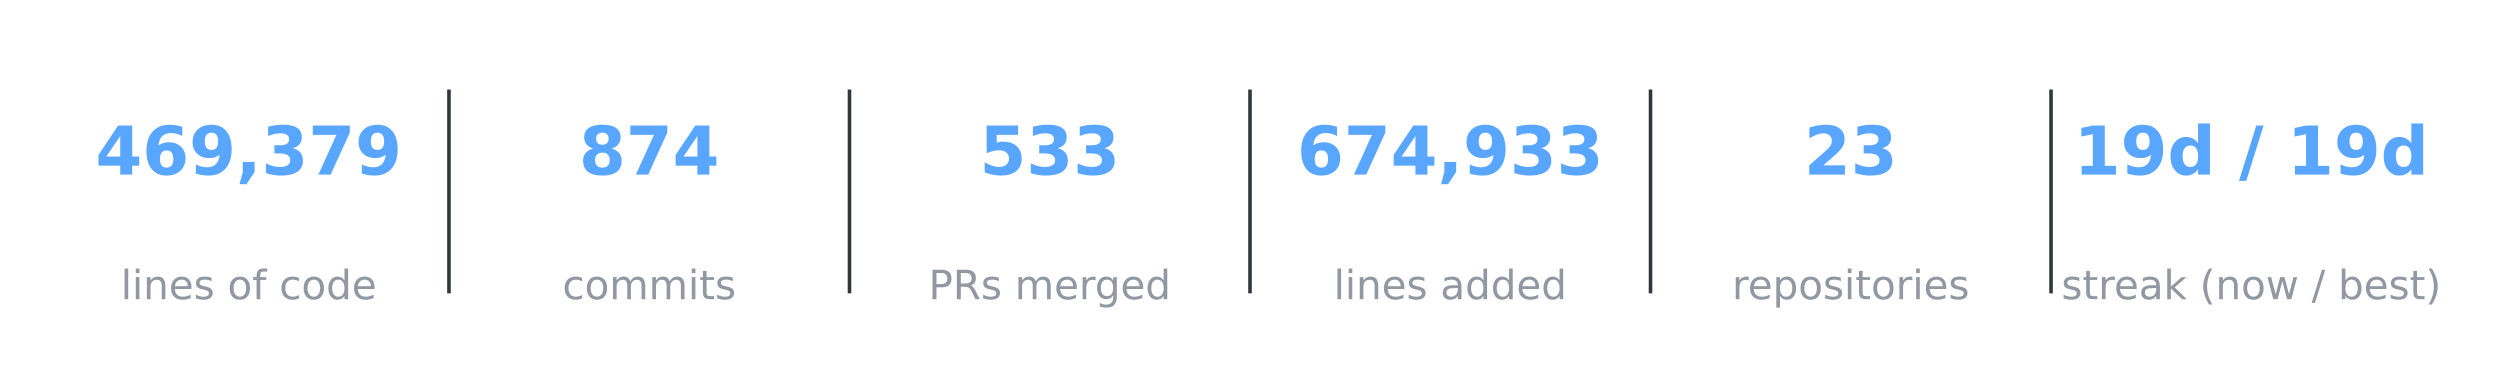
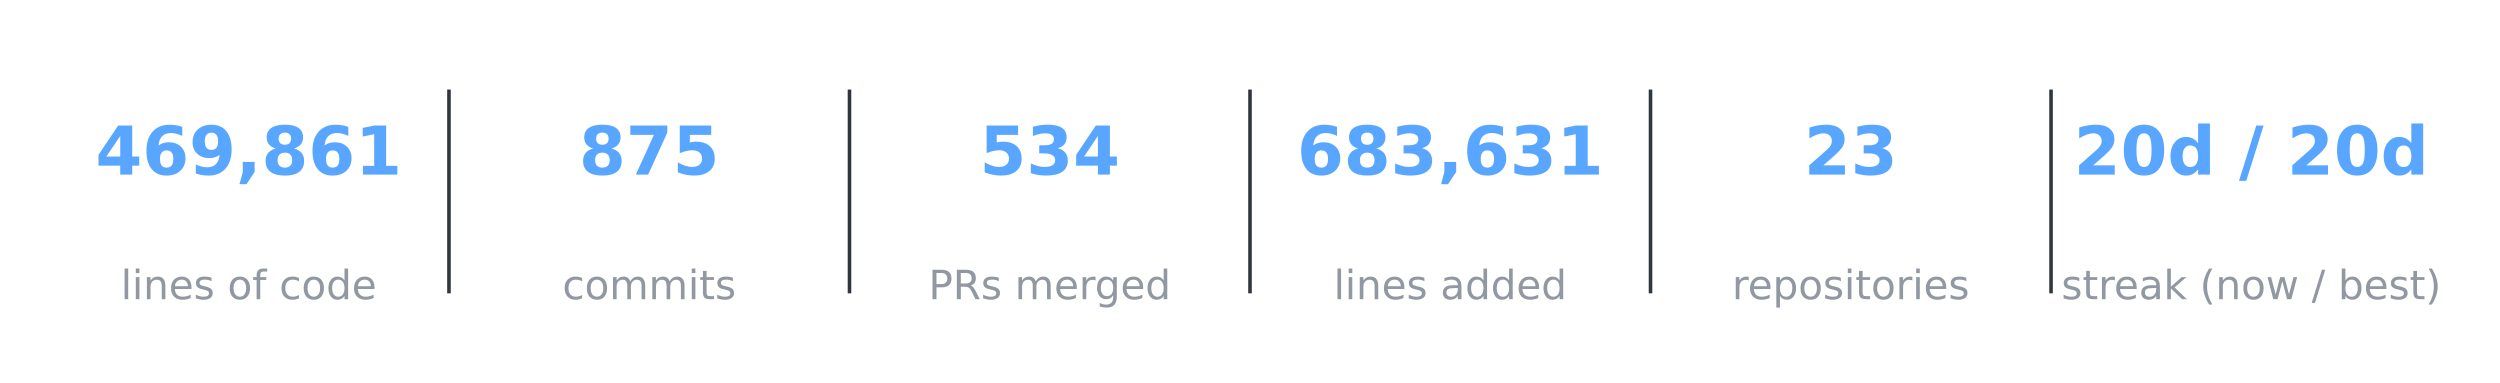
<svg xmlns="http://www.w3.org/2000/svg" xmlns:xlink="http://www.w3.org/1999/xlink" width="557.28pt" height="85.356pt" viewBox="0 0 557.28 85.356" version="1.1">
  <defs>
    <style type="text/css">*{stroke-linejoin: round; stroke-linecap: butt}</style>
  </defs>
  <g id="figure_1">
    <g id="patch_1">
      <path d="M 0 85.356  L 557.28 85.356  L 557.28 -0  L 0 -0  L 0 85.356  z " style="fill: none; opacity: 0" />
    </g>
    <g id="axes_1">
      <g id="line2d_1">
-         <path d="M 100.08 64.993  L 100.08 20.363  " clip-path="url(#p8353c43aca)" style="fill: none; stroke: #30363d; stroke-width: 0.8; stroke-linecap: square" />
+         <path d="M 100.08 64.993  L 100.08 20.363  " clip-path="url(#pd8c8a1e765)" style="fill: none; stroke: #30363d; stroke-width: 0.8; stroke-linecap: square" />
      </g>
      <g id="line2d_2">
-         <path d="M 189.36 64.993  L 189.36 20.363  " clip-path="url(#p8353c43aca)" style="fill: none; stroke: #30363d; stroke-width: 0.8; stroke-linecap: square" />
+         <path d="M 189.36 64.993  L 189.36 20.363  " clip-path="url(#pd8c8a1e765)" style="fill: none; stroke: #30363d; stroke-width: 0.8; stroke-linecap: square" />
      </g>
      <g id="line2d_3">
-         <path d="M 278.64 64.993  L 278.64 20.363  " clip-path="url(#p8353c43aca)" style="fill: none; stroke: #30363d; stroke-width: 0.8; stroke-linecap: square" />
+         <path d="M 278.64 64.993  L 278.64 20.363  " clip-path="url(#pd8c8a1e765)" style="fill: none; stroke: #30363d; stroke-width: 0.8; stroke-linecap: square" />
      </g>
      <g id="line2d_4">
-         <path d="M 367.92 64.993  L 367.92 20.363  " clip-path="url(#p8353c43aca)" style="fill: none; stroke: #30363d; stroke-width: 0.8; stroke-linecap: square" />
+         <path d="M 367.92 64.993  L 367.92 20.363  " clip-path="url(#pd8c8a1e765)" style="fill: none; stroke: #30363d; stroke-width: 0.8; stroke-linecap: square" />
      </g>
      <g id="line2d_5">
-         <path d="M 457.2 64.993  L 457.2 20.363  " clip-path="url(#p8353c43aca)" style="fill: none; stroke: #30363d; stroke-width: 0.8; stroke-linecap: square" />
+         <path d="M 457.2 64.993  L 457.2 20.363  " clip-path="url(#pd8c8a1e765)" style="fill: none; stroke: #30363d; stroke-width: 0.8; stroke-linecap: square" />
      </g>
      <g id="text_1">
        <g style="fill: #58a6ff" transform="translate(21.28102 38.92376) scale(0.15 -0.15)">
          <defs>
            <path id="DejaVuSans-Bold-17" d="M 2356 3675  L 1038 1722  L 2356 1722  L 2356 3675  z M 2156 4666  L 3494 4666  L 3494 1722  L 4159 1722  L 4159 850  L 3494 850  L 3494 0  L 2356 0  L 2356 850  L 288 850  L 288 1881  L 2156 4666  z " transform="scale(0.015625)" />
            <path id="DejaVuSans-Bold-19" d="M 2316 2303  Q 2000 2303 1842 2098  Q 1684 1894 1684 1484  Q 1684 1075 1842 870  Q 2000 666 2316 666  Q 2634 666 2792 870  Q 2950 1075 2950 1484  Q 2950 1894 2792 2098  Q 2634 2303 2316 2303  z M 3803 4544  L 3803 3681  Q 3506 3822 3243 3889  Q 2981 3956 2731 3956  Q 2194 3956 1894 3657  Q 1594 3359 1544 2772  Q 1750 2925 1990 3001  Q 2231 3078 2516 3078  Q 3231 3078 3670 2659  Q 4109 2241 4109 1563  Q 4109 813 3618 361  Q 3128 -91 2303 -91  Q 1394 -91 895 523  Q 397 1138 397 2266  Q 397 3422 980 4083  Q 1563 4744 2578 4744  Q 2900 4744 3203 4694  Q 3506 4644 3803 4544  z " transform="scale(0.015625)" />
            <path id="DejaVuSans-Bold-1c" d="M 641 103  L 641 966  Q 928 831 1190 764  Q 1453 697 1709 697  Q 2247 697 2547 995  Q 2847 1294 2900 1881  Q 2688 1725 2447 1647  Q 2206 1569 1925 1569  Q 1209 1569 770 1986  Q 331 2403 331 3084  Q 331 3838 820 4291  Q 1309 4744 2131 4744  Q 3044 4744 3544 4128  Q 4044 3513 4044 2388  Q 4044 1231 3459 570  Q 2875 -91 1856 -91  Q 1528 -91 1228 -42  Q 928 6 641 103  z M 2125 2350  Q 2441 2350 2600 2554  Q 2759 2759 2759 3169  Q 2759 3575 2600 3781  Q 2441 3988 2125 3988  Q 1809 3988 1650 3781  Q 1491 3575 1491 3169  Q 1491 2759 1650 2554  Q 1809 2350 2125 2350  z " transform="scale(0.015625)" />
            <path id="DejaVuSans-Bold-f" d="M 653 1209  L 1778 1209  L 1778 256  L 1006 -909  L 341 -909  L 653 256  L 653 1209  z " transform="scale(0.015625)" />
-             <path id="DejaVuSans-Bold-16" d="M 2981 2516  Q 3453 2394 3698 2092  Q 3944 1791 3944 1325  Q 3944 631 3412 270  Q 2881 -91 1863 -91  Q 1503 -91 1142 -33  Q 781 25 428 141  L 428 1069  Q 766 900 1098 814  Q 1431 728 1753 728  Q 2231 728 2486 893  Q 2741 1059 2741 1369  Q 2741 1688 2480 1852  Q 2219 2016 1709 2016  L 1228 2016  L 1228 2791  L 1734 2791  Q 2188 2791 2409 2933  Q 2631 3075 2631 3366  Q 2631 3634 2415 3781  Q 2200 3928 1806 3928  Q 1516 3928 1219 3862  Q 922 3797 628 3669  L 628 4550  Q 984 4650 1334 4700  Q 1684 4750 2022 4750  Q 2931 4750 3382 4451  Q 3834 4153 3834 3553  Q 3834 3144 3618 2883  Q 3403 2622 2981 2516  z " transform="scale(0.015625)" />
-             <path id="DejaVuSans-Bold-1a" d="M 428 4666  L 3944 4666  L 3944 3988  L 2125 0  L 953 0  L 2675 3781  L 428 3781  L 428 4666  z " transform="scale(0.015625)" />
+             <path id="DejaVuSans-Bold-1b" d="M 2228 2088  Q 1891 2088 1709 1903  Q 1528 1719 1528 1375  Q 1528 1031 1709 848  Q 1891 666 2228 666  Q 2563 666 2741 848  Q 2919 1031 2919 1375  Q 2919 1722 2741 1905  Q 2563 2088 2228 2088  z M 1350 2484  Q 925 2613 709 2878  Q 494 3144 494 3541  Q 494 4131 934 4440  Q 1375 4750 2228 4750  Q 3075 4750 3515 4442  Q 3956 4134 3956 3541  Q 3956 3144 3739 2878  Q 3522 2613 3097 2484  Q 3572 2353 3814 2058  Q 4056 1763 4056 1313  Q 4056 619 3595 264  Q 3134 -91 2228 -91  Q 1319 -91 855 264  Q 391 619 391 1313  Q 391 1763 633 2058  Q 875 2353 1350 2484  z M 1631 3419  Q 1631 3141 1786 2991  Q 1941 2841 2228 2841  Q 2509 2841 2662 2991  Q 2816 3141 2816 3419  Q 2816 3697 2662 3845  Q 2509 3994 2228 3994  Q 1941 3994 1786 3844  Q 1631 3694 1631 3419  z " transform="scale(0.015625)" />
+             <path id="DejaVuSans-Bold-14" d="M 750 831  L 1813 831  L 1813 3847  L 722 3622  L 722 4441  L 1806 4666  L 2950 4666  L 2950 831  L 4013 831  L 4013 0  L 750 0  L 750 831  z " transform="scale(0.015625)" />
          </defs>
          <use xlink:href="#DejaVuSans-Bold-17" />
          <use xlink:href="#DejaVuSans-Bold-19" transform="translate(69.57812 0)" />
          <use xlink:href="#DejaVuSans-Bold-1c" transform="translate(139.1562 0)" />
          <use xlink:href="#DejaVuSans-Bold-f" transform="translate(208.7344 0)" />
-           <use xlink:href="#DejaVuSans-Bold-16" transform="translate(246.7188 0)" />
-           <use xlink:href="#DejaVuSans-Bold-1a" transform="translate(316.2969 0)" />
-           <use xlink:href="#DejaVuSans-Bold-1c" transform="translate(385.875 0)" />
+           <use xlink:href="#DejaVuSans-Bold-1b" transform="translate(246.7188 0)" />
+           <use xlink:href="#DejaVuSans-Bold-19" transform="translate(316.2969 0)" />
+           <use xlink:href="#DejaVuSans-Bold-14" transform="translate(385.875 0)" />
        </g>
      </g>
      <g id="text_2">
        <g style="fill: #9198a1" transform="translate(26.92336 66.69328) scale(0.09 -0.09)">
          <defs>
            <path id="DejaVuSans-4f" d="M 603 4863  L 1178 4863  L 1178 0  L 603 0  L 603 4863  z " transform="scale(0.015625)" />
            <path id="DejaVuSans-4c" d="M 603 3500  L 1178 3500  L 1178 0  L 603 0  L 603 3500  z M 603 4863  L 1178 4863  L 1178 4134  L 603 4134  L 603 4863  z " transform="scale(0.015625)" />
            <path id="DejaVuSans-51" d="M 3513 2113  L 3513 0  L 2938 0  L 2938 2094  Q 2938 2591 2744 2837  Q 2550 3084 2163 3084  Q 1697 3084 1428 2787  Q 1159 2491 1159 1978  L 1159 0  L 581 0  L 581 3500  L 1159 3500  L 1159 2956  Q 1366 3272 1645 3428  Q 1925 3584 2291 3584  Q 2894 3584 3203 3211  Q 3513 2838 3513 2113  z " transform="scale(0.015625)" />
            <path id="DejaVuSans-48" d="M 3597 1894  L 3597 1613  L 953 1613  Q 991 1019 1311 708  Q 1631 397 2203 397  Q 2534 397 2845 478  Q 3156 559 3463 722  L 3463 178  Q 3153 47 2828 -22  Q 2503 -91 2169 -91  Q 1331 -91 842 396  Q 353 884 353 1716  Q 353 2575 817 3079  Q 1281 3584 2069 3584  Q 2775 3584 3186 3129  Q 3597 2675 3597 1894  z M 3022 2063  Q 3016 2534 2758 2815  Q 2500 3097 2075 3097  Q 1594 3097 1305 2825  Q 1016 2553 972 2059  L 3022 2063  z " transform="scale(0.015625)" />
            <path id="DejaVuSans-56" d="M 2834 3397  L 2834 2853  Q 2591 2978 2328 3040  Q 2066 3103 1784 3103  Q 1356 3103 1142 2972  Q 928 2841 928 2578  Q 928 2378 1081 2264  Q 1234 2150 1697 2047  L 1894 2003  Q 2506 1872 2764 1633  Q 3022 1394 3022 966  Q 3022 478 2636 193  Q 2250 -91 1575 -91  Q 1294 -91 989 -36  Q 684 19 347 128  L 347 722  Q 666 556 975 473  Q 1284 391 1588 391  Q 1994 391 2212 530  Q 2431 669 2431 922  Q 2431 1156 2273 1281  Q 2116 1406 1581 1522  L 1381 1569  Q 847 1681 609 1914  Q 372 2147 372 2553  Q 372 3047 722 3315  Q 1072 3584 1716 3584  Q 2034 3584 2315 3537  Q 2597 3491 2834 3397  z " transform="scale(0.015625)" />
            <path id="DejaVuSans-3" transform="scale(0.015625)" />
            <path id="DejaVuSans-52" d="M 1959 3097  Q 1497 3097 1228 2736  Q 959 2375 959 1747  Q 959 1119 1226 758  Q 1494 397 1959 397  Q 2419 397 2687 759  Q 2956 1122 2956 1747  Q 2956 2369 2687 2733  Q 2419 3097 1959 3097  z M 1959 3584  Q 2709 3584 3137 3096  Q 3566 2609 3566 1747  Q 3566 888 3137 398  Q 2709 -91 1959 -91  Q 1206 -91 779 398  Q 353 888 353 1747  Q 353 2609 779 3096  Q 1206 3584 1959 3584  z " transform="scale(0.015625)" />
            <path id="DejaVuSans-49" d="M 2375 4863  L 2375 4384  L 1825 4384  Q 1516 4384 1395 4259  Q 1275 4134 1275 3809  L 1275 3500  L 2222 3500  L 2222 3053  L 1275 3053  L 1275 0  L 697 0  L 697 3053  L 147 3053  L 147 3500  L 697 3500  L 697 3744  Q 697 4328 969 4595  Q 1241 4863 1831 4863  L 2375 4863  z " transform="scale(0.015625)" />
            <path id="DejaVuSans-46" d="M 3122 3366  L 3122 2828  Q 2878 2963 2633 3030  Q 2388 3097 2138 3097  Q 1578 3097 1268 2742  Q 959 2388 959 1747  Q 959 1106 1268 751  Q 1578 397 2138 397  Q 2388 397 2633 464  Q 2878 531 3122 666  L 3122 134  Q 2881 22 2623 -34  Q 2366 -91 2075 -91  Q 1284 -91 818 406  Q 353 903 353 1747  Q 353 2603 823 3093  Q 1294 3584 2113 3584  Q 2378 3584 2631 3529  Q 2884 3475 3122 3366  z " transform="scale(0.015625)" />
            <path id="DejaVuSans-47" d="M 2906 2969  L 2906 4863  L 3481 4863  L 3481 0  L 2906 0  L 2906 525  Q 2725 213 2448 61  Q 2172 -91 1784 -91  Q 1150 -91 751 415  Q 353 922 353 1747  Q 353 2572 751 3078  Q 1150 3584 1784 3584  Q 2172 3584 2448 3432  Q 2725 3281 2906 2969  z M 947 1747  Q 947 1113 1208 752  Q 1469 391 1925 391  Q 2381 391 2643 752  Q 2906 1113 2906 1747  Q 2906 2381 2643 2742  Q 2381 3103 1925 3103  Q 1469 3103 1208 2742  Q 947 2381 947 1747  z " transform="scale(0.015625)" />
          </defs>
          <use xlink:href="#DejaVuSans-4f" />
          <use xlink:href="#DejaVuSans-4c" transform="translate(27.78125 0)" />
          <use xlink:href="#DejaVuSans-51" transform="translate(55.5625 0)" />
          <use xlink:href="#DejaVuSans-48" transform="translate(118.9375 0)" />
          <use xlink:href="#DejaVuSans-56" transform="translate(180.4688 0)" />
          <use xlink:href="#DejaVuSans-3" transform="translate(232.5625 0)" />
          <use xlink:href="#DejaVuSans-52" transform="translate(264.3438 0)" />
          <use xlink:href="#DejaVuSans-49" transform="translate(325.5312 0)" />
          <use xlink:href="#DejaVuSans-3" transform="translate(360.7344 0)" />
          <use xlink:href="#DejaVuSans-46" transform="translate(392.5156 0)" />
          <use xlink:href="#DejaVuSans-52" transform="translate(447.5 0)" />
          <use xlink:href="#DejaVuSans-47" transform="translate(508.6875 0)" />
          <use xlink:href="#DejaVuSans-48" transform="translate(572.1719 0)" />
        </g>
      </g>
      <g id="text_3">
        <g style="fill: #58a6ff" transform="translate(129.0649 38.92376) scale(0.15 -0.15)">
          <defs>
-             <path id="DejaVuSans-Bold-1b" d="M 2228 2088  Q 1891 2088 1709 1903  Q 1528 1719 1528 1375  Q 1528 1031 1709 848  Q 1891 666 2228 666  Q 2563 666 2741 848  Q 2919 1031 2919 1375  Q 2919 1722 2741 1905  Q 2563 2088 2228 2088  z M 1350 2484  Q 925 2613 709 2878  Q 494 3144 494 3541  Q 494 4131 934 4440  Q 1375 4750 2228 4750  Q 3075 4750 3515 4442  Q 3956 4134 3956 3541  Q 3956 3144 3739 2878  Q 3522 2613 3097 2484  Q 3572 2353 3814 2058  Q 4056 1763 4056 1313  Q 4056 619 3595 264  Q 3134 -91 2228 -91  Q 1319 -91 855 264  Q 391 619 391 1313  Q 391 1763 633 2058  Q 875 2353 1350 2484  z M 1631 3419  Q 1631 3141 1786 2991  Q 1941 2841 2228 2841  Q 2509 2841 2662 2991  Q 2816 3141 2816 3419  Q 2816 3697 2662 3845  Q 2509 3994 2228 3994  Q 1941 3994 1786 3844  Q 1631 3694 1631 3419  z " transform="scale(0.015625)" />
+             <path id="DejaVuSans-Bold-1a" d="M 428 4666  L 3944 4666  L 3944 3988  L 2125 0  L 953 0  L 2675 3781  L 428 3781  L 428 4666  z " transform="scale(0.015625)" />
+             <path id="DejaVuSans-Bold-18" d="M 678 4666  L 3669 4666  L 3669 3781  L 1638 3781  L 1638 3059  Q 1775 3097 1914 3117  Q 2053 3138 2203 3138  Q 3056 3138 3531 2711  Q 4006 2284 4006 1522  Q 4006 766 3489 337  Q 2972 -91 2053 -91  Q 1656 -91 1267 -14  Q 878 63 494 219  L 494 1166  Q 875 947 1217 837  Q 1559 728 1863 728  Q 2300 728 2551 942  Q 2803 1156 2803 1522  Q 2803 1891 2551 2103  Q 2300 2316 1863 2316  Q 1603 2316 1309 2248  Q 1016 2181 678 2041  L 678 4666  z " transform="scale(0.015625)" />
          </defs>
          <use xlink:href="#DejaVuSans-Bold-1b" />
          <use xlink:href="#DejaVuSans-Bold-1a" transform="translate(69.57812 0)" />
-           <use xlink:href="#DejaVuSans-Bold-17" transform="translate(139.1562 0)" />
+           <use xlink:href="#DejaVuSans-Bold-18" transform="translate(139.1562 0)" />
        </g>
      </g>
      <g id="text_4">
        <g style="fill: #9198a1" transform="translate(125.3672 66.69328) scale(0.09 -0.09)">
          <defs>
            <path id="DejaVuSans-50" d="M 3328 2828  Q 3544 3216 3844 3400  Q 4144 3584 4550 3584  Q 5097 3584 5394 3201  Q 5691 2819 5691 2113  L 5691 0  L 5113 0  L 5113 2094  Q 5113 2597 4934 2840  Q 4756 3084 4391 3084  Q 3944 3084 3684 2787  Q 3425 2491 3425 1978  L 3425 0  L 2847 0  L 2847 2094  Q 2847 2600 2669 2842  Q 2491 3084 2119 3084  Q 1678 3084 1418 2786  Q 1159 2488 1159 1978  L 1159 0  L 581 0  L 581 3500  L 1159 3500  L 1159 2956  Q 1356 3278 1631 3431  Q 1906 3584 2284 3584  Q 2666 3584 2933 3390  Q 3200 3197 3328 2828  z " transform="scale(0.015625)" />
            <path id="DejaVuSans-57" d="M 1172 4494  L 1172 3500  L 2356 3500  L 2356 3053  L 1172 3053  L 1172 1153  Q 1172 725 1289 603  Q 1406 481 1766 481  L 2356 481  L 2356 0  L 1766 0  Q 1100 0 847 248  Q 594 497 594 1153  L 594 3053  L 172 3053  L 172 3500  L 594 3500  L 594 4494  L 1172 4494  z " transform="scale(0.015625)" />
          </defs>
          <use xlink:href="#DejaVuSans-46" />
          <use xlink:href="#DejaVuSans-52" transform="translate(54.98438 0)" />
          <use xlink:href="#DejaVuSans-50" transform="translate(116.1719 0)" />
          <use xlink:href="#DejaVuSans-50" transform="translate(213.5781 0)" />
          <use xlink:href="#DejaVuSans-4c" transform="translate(310.9844 0)" />
          <use xlink:href="#DejaVuSans-57" transform="translate(338.7656 0)" />
          <use xlink:href="#DejaVuSans-56" transform="translate(377.9688 0)" />
        </g>
      </g>
      <g id="text_5">
        <g style="fill: #58a6ff" transform="translate(218.3449 38.92376) scale(0.15 -0.15)">
          <defs>
-             <path id="DejaVuSans-Bold-18" d="M 678 4666  L 3669 4666  L 3669 3781  L 1638 3781  L 1638 3059  Q 1775 3097 1914 3117  Q 2053 3138 2203 3138  Q 3056 3138 3531 2711  Q 4006 2284 4006 1522  Q 4006 766 3489 337  Q 2972 -91 2053 -91  Q 1656 -91 1267 -14  Q 878 63 494 219  L 494 1166  Q 875 947 1217 837  Q 1559 728 1863 728  Q 2300 728 2551 942  Q 2803 1156 2803 1522  Q 2803 1891 2551 2103  Q 2300 2316 1863 2316  Q 1603 2316 1309 2248  Q 1016 2181 678 2041  L 678 4666  z " transform="scale(0.015625)" />
+             <path id="DejaVuSans-Bold-16" d="M 2981 2516  Q 3453 2394 3698 2092  Q 3944 1791 3944 1325  Q 3944 631 3412 270  Q 2881 -91 1863 -91  Q 1503 -91 1142 -33  Q 781 25 428 141  L 428 1069  Q 766 900 1098 814  Q 1431 728 1753 728  Q 2231 728 2486 893  Q 2741 1059 2741 1369  Q 2741 1688 2480 1852  Q 2219 2016 1709 2016  L 1228 2016  L 1228 2791  L 1734 2791  Q 2188 2791 2409 2933  Q 2631 3075 2631 3366  Q 2631 3634 2415 3781  Q 2200 3928 1806 3928  Q 1516 3928 1219 3862  Q 922 3797 628 3669  L 628 4550  Q 984 4650 1334 4700  Q 1684 4750 2022 4750  Q 2931 4750 3382 4451  Q 3834 4153 3834 3553  Q 3834 3144 3618 2883  Q 3403 2622 2981 2516  z " transform="scale(0.015625)" />
          </defs>
          <use xlink:href="#DejaVuSans-Bold-18" />
          <use xlink:href="#DejaVuSans-Bold-16" transform="translate(69.57812 0)" />
-           <use xlink:href="#DejaVuSans-Bold-16" transform="translate(139.1562 0)" />
+           <use xlink:href="#DejaVuSans-Bold-17" transform="translate(139.1562 0)" />
        </g>
      </g>
      <g id="text_6">
        <g style="fill: #9198a1" transform="translate(206.9796 66.69328) scale(0.09 -0.09)">
          <defs>
            <path id="DejaVuSans-33" d="M 1259 4147  L 1259 2394  L 2053 2394  Q 2494 2394 2734 2622  Q 2975 2850 2975 3272  Q 2975 3691 2734 3919  Q 2494 4147 2053 4147  L 1259 4147  z M 628 4666  L 2053 4666  Q 2838 4666 3239 4311  Q 3641 3956 3641 3272  Q 3641 2581 3239 2228  Q 2838 1875 2053 1875  L 1259 1875  L 1259 0  L 628 0  L 628 4666  z " transform="scale(0.015625)" />
            <path id="DejaVuSans-35" d="M 2841 2188  Q 3044 2119 3236 1894  Q 3428 1669 3622 1275  L 4263 0  L 3584 0  L 2988 1197  Q 2756 1666 2539 1819  Q 2322 1972 1947 1972  L 1259 1972  L 1259 0  L 628 0  L 628 4666  L 2053 4666  Q 2853 4666 3247 4331  Q 3641 3997 3641 3322  Q 3641 2881 3436 2590  Q 3231 2300 2841 2188  z M 1259 4147  L 1259 2491  L 2053 2491  Q 2509 2491 2742 2702  Q 2975 2913 2975 3322  Q 2975 3731 2742 3939  Q 2509 4147 2053 4147  L 1259 4147  z " transform="scale(0.015625)" />
            <path id="DejaVuSans-55" d="M 2631 2963  Q 2534 3019 2420 3045  Q 2306 3072 2169 3072  Q 1681 3072 1420 2755  Q 1159 2438 1159 1844  L 1159 0  L 581 0  L 581 3500  L 1159 3500  L 1159 2956  Q 1341 3275 1631 3429  Q 1922 3584 2338 3584  Q 2397 3584 2469 3576  Q 2541 3569 2628 3553  L 2631 2963  z " transform="scale(0.015625)" />
            <path id="DejaVuSans-4a" d="M 2906 1791  Q 2906 2416 2648 2759  Q 2391 3103 1925 3103  Q 1463 3103 1205 2759  Q 947 2416 947 1791  Q 947 1169 1205 825  Q 1463 481 1925 481  Q 2391 481 2648 825  Q 2906 1169 2906 1791  z M 3481 434  Q 3481 -459 3084 -895  Q 2688 -1331 1869 -1331  Q 1566 -1331 1297 -1286  Q 1028 -1241 775 -1147  L 775 -588  Q 1028 -725 1275 -790  Q 1522 -856 1778 -856  Q 2344 -856 2625 -561  Q 2906 -266 2906 331  L 2906 616  Q 2728 306 2450 153  Q 2172 0 1784 0  Q 1141 0 747 490  Q 353 981 353 1791  Q 353 2603 747 3093  Q 1141 3584 1784 3584  Q 2172 3584 2450 3431  Q 2728 3278 2906 2969  L 2906 3500  L 3481 3500  L 3481 434  z " transform="scale(0.015625)" />
          </defs>
          <use xlink:href="#DejaVuSans-33" />
          <use xlink:href="#DejaVuSans-35" transform="translate(60.29688 0)" />
          <use xlink:href="#DejaVuSans-56" transform="translate(129.7812 0)" />
          <use xlink:href="#DejaVuSans-3" transform="translate(181.875 0)" />
          <use xlink:href="#DejaVuSans-50" transform="translate(213.6562 0)" />
          <use xlink:href="#DejaVuSans-48" transform="translate(311.0625 0)" />
          <use xlink:href="#DejaVuSans-55" transform="translate(372.5938 0)" />
          <use xlink:href="#DejaVuSans-4a" transform="translate(411.9531 0)" />
          <use xlink:href="#DejaVuSans-48" transform="translate(475.4375 0)" />
          <use xlink:href="#DejaVuSans-47" transform="translate(536.9688 0)" />
        </g>
      </g>
      <g id="text_7">
        <g style="fill: #58a6ff" transform="translate(289.121 38.92376) scale(0.15 -0.15)">
          <use xlink:href="#DejaVuSans-Bold-19" />
-           <use xlink:href="#DejaVuSans-Bold-1a" transform="translate(69.57812 0)" />
-           <use xlink:href="#DejaVuSans-Bold-17" transform="translate(139.1562 0)" />
+           <use xlink:href="#DejaVuSans-Bold-1b" transform="translate(69.57812 0)" />
+           <use xlink:href="#DejaVuSans-Bold-16" transform="translate(139.1562 0)" />
          <use xlink:href="#DejaVuSans-Bold-f" transform="translate(208.7344 0)" />
-           <use xlink:href="#DejaVuSans-Bold-1c" transform="translate(246.7188 0)" />
+           <use xlink:href="#DejaVuSans-Bold-19" transform="translate(246.7188 0)" />
          <use xlink:href="#DejaVuSans-Bold-16" transform="translate(316.2969 0)" />
-           <use xlink:href="#DejaVuSans-Bold-16" transform="translate(385.875 0)" />
+           <use xlink:href="#DejaVuSans-Bold-14" transform="translate(385.875 0)" />
        </g>
      </g>
      <g id="text_8">
        <g style="fill: #9198a1" transform="translate(297.2876 66.69328) scale(0.09 -0.09)">
          <defs>
            <path id="DejaVuSans-44" d="M 2194 1759  Q 1497 1759 1228 1600  Q 959 1441 959 1056  Q 959 750 1161 570  Q 1363 391 1709 391  Q 2188 391 2477 730  Q 2766 1069 2766 1631  L 2766 1759  L 2194 1759  z M 3341 1997  L 3341 0  L 2766 0  L 2766 531  Q 2569 213 2275 61  Q 1981 -91 1556 -91  Q 1019 -91 701 211  Q 384 513 384 1019  Q 384 1609 779 1909  Q 1175 2209 1959 2209  L 2766 2209  L 2766 2266  Q 2766 2663 2505 2880  Q 2244 3097 1772 3097  Q 1472 3097 1187 3025  Q 903 2953 641 2809  L 641 3341  Q 956 3463 1253 3523  Q 1550 3584 1831 3584  Q 2591 3584 2966 3190  Q 3341 2797 3341 1997  z " transform="scale(0.015625)" />
          </defs>
          <use xlink:href="#DejaVuSans-4f" />
          <use xlink:href="#DejaVuSans-4c" transform="translate(27.78125 0)" />
          <use xlink:href="#DejaVuSans-51" transform="translate(55.5625 0)" />
          <use xlink:href="#DejaVuSans-48" transform="translate(118.9375 0)" />
          <use xlink:href="#DejaVuSans-56" transform="translate(180.4688 0)" />
          <use xlink:href="#DejaVuSans-3" transform="translate(232.5625 0)" />
          <use xlink:href="#DejaVuSans-44" transform="translate(264.3438 0)" />
          <use xlink:href="#DejaVuSans-47" transform="translate(325.625 0)" />
          <use xlink:href="#DejaVuSans-47" transform="translate(389.1094 0)" />
          <use xlink:href="#DejaVuSans-48" transform="translate(452.5938 0)" />
          <use xlink:href="#DejaVuSans-47" transform="translate(514.125 0)" />
        </g>
      </g>
      <g id="text_9">
        <g style="fill: #58a6ff" transform="translate(402.1233 38.92376) scale(0.15 -0.15)">
          <defs>
            <path id="DejaVuSans-Bold-15" d="M 1844 884  L 3897 884  L 3897 0  L 506 0  L 506 884  L 2209 2388  Q 2438 2594 2547 2791  Q 2656 2988 2656 3200  Q 2656 3528 2436 3728  Q 2216 3928 1850 3928  Q 1569 3928 1234 3808  Q 900 3688 519 3450  L 519 4475  Q 925 4609 1322 4679  Q 1719 4750 2100 4750  Q 2938 4750 3402 4381  Q 3866 4013 3866 3353  Q 3866 2972 3669 2642  Q 3472 2313 2841 1759  L 1844 884  z " transform="scale(0.015625)" />
          </defs>
          <use xlink:href="#DejaVuSans-Bold-15" />
          <use xlink:href="#DejaVuSans-Bold-16" transform="translate(69.57812 0)" />
        </g>
      </g>
      <g id="text_10">
        <g style="fill: #9198a1" transform="translate(386.1049 66.69328) scale(0.09 -0.09)">
          <defs>
            <path id="DejaVuSans-53" d="M 1159 525  L 1159 -1331  L 581 -1331  L 581 3500  L 1159 3500  L 1159 2969  Q 1341 3281 1617 3432  Q 1894 3584 2278 3584  Q 2916 3584 3314 3078  Q 3713 2572 3713 1747  Q 3713 922 3314 415  Q 2916 -91 2278 -91  Q 1894 -91 1617 61  Q 1341 213 1159 525  z M 3116 1747  Q 3116 2381 2855 2742  Q 2594 3103 2138 3103  Q 1681 3103 1420 2742  Q 1159 2381 1159 1747  Q 1159 1113 1420 752  Q 1681 391 2138 391  Q 2594 391 2855 752  Q 3116 1113 3116 1747  z " transform="scale(0.015625)" />
          </defs>
          <use xlink:href="#DejaVuSans-55" />
          <use xlink:href="#DejaVuSans-48" transform="translate(38.90625 0)" />
          <use xlink:href="#DejaVuSans-53" transform="translate(100.4375 0)" />
          <use xlink:href="#DejaVuSans-52" transform="translate(163.9219 0)" />
          <use xlink:href="#DejaVuSans-56" transform="translate(225.1094 0)" />
          <use xlink:href="#DejaVuSans-4c" transform="translate(277.2031 0)" />
          <use xlink:href="#DejaVuSans-57" transform="translate(304.9844 0)" />
          <use xlink:href="#DejaVuSans-52" transform="translate(344.1875 0)" />
          <use xlink:href="#DejaVuSans-55" transform="translate(405.375 0)" />
          <use xlink:href="#DejaVuSans-4c" transform="translate(446.4844 0)" />
          <use xlink:href="#DejaVuSans-48" transform="translate(474.2656 0)" />
          <use xlink:href="#DejaVuSans-56" transform="translate(535.7969 0)" />
        </g>
      </g>
      <g id="text_11">
        <g style="fill: #58a6ff" transform="translate(462.2681 38.92435) scale(0.15 -0.15)">
          <defs>
-             <path id="DejaVuSans-Bold-14" d="M 750 831  L 1813 831  L 1813 3847  L 722 3622  L 722 4441  L 1806 4666  L 2950 4666  L 2950 831  L 4013 831  L 4013 0  L 750 0  L 750 831  z " transform="scale(0.015625)" />
+             <path id="DejaVuSans-Bold-13" d="M 2944 2338  Q 2944 3213 2780 3570  Q 2616 3928 2228 3928  Q 1841 3928 1675 3570  Q 1509 3213 1509 2338  Q 1509 1453 1675 1090  Q 1841 728 2228 728  Q 2613 728 2778 1090  Q 2944 1453 2944 2338  z M 4147 2328  Q 4147 1169 3647 539  Q 3147 -91 2228 -91  Q 1306 -91 806 539  Q 306 1169 306 2328  Q 306 3491 806 4120  Q 1306 4750 2228 4750  Q 3147 4750 3647 4120  Q 4147 3491 4147 2328  z " transform="scale(0.015625)" />
            <path id="DejaVuSans-Bold-47" d="M 2919 2988  L 2919 4863  L 4044 4863  L 4044 0  L 2919 0  L 2919 506  Q 2688 197 2409 53  Q 2131 -91 1766 -91  Q 1119 -91 703 423  Q 288 938 288 1747  Q 288 2556 703 3070  Q 1119 3584 1766 3584  Q 2128 3584 2408 3439  Q 2688 3294 2919 2988  z M 2181 722  Q 2541 722 2730 984  Q 2919 1247 2919 1747  Q 2919 2247 2730 2509  Q 2541 2772 2181 2772  Q 1825 2772 1636 2509  Q 1447 2247 1447 1747  Q 1447 1247 1636 984  Q 1825 722 2181 722  z " transform="scale(0.015625)" />
            <path id="DejaVuSans-Bold-3" transform="scale(0.015625)" />
            <path id="DejaVuSans-Bold-12" d="M 1644 4666  L 2338 4666  L 691 -594  L 0 -594  L 1644 4666  z " transform="scale(0.015625)" />
          </defs>
-           <use xlink:href="#DejaVuSans-Bold-14" />
-           <use xlink:href="#DejaVuSans-Bold-1c" transform="translate(69.57812 0)" />
+           <use xlink:href="#DejaVuSans-Bold-15" />
+           <use xlink:href="#DejaVuSans-Bold-13" transform="translate(69.57812 0)" />
          <use xlink:href="#DejaVuSans-Bold-47" transform="translate(139.1562 0)" />
          <use xlink:href="#DejaVuSans-Bold-3" transform="translate(210.7344 0)" />
          <use xlink:href="#DejaVuSans-Bold-12" transform="translate(245.5469 0)" />
          <use xlink:href="#DejaVuSans-Bold-3" transform="translate(282.0781 0)" />
-           <use xlink:href="#DejaVuSans-Bold-14" transform="translate(316.8906 0)" />
-           <use xlink:href="#DejaVuSans-Bold-1c" transform="translate(386.4688 0)" />
+           <use xlink:href="#DejaVuSans-Bold-15" transform="translate(316.8906 0)" />
+           <use xlink:href="#DejaVuSans-Bold-13" transform="translate(386.4688 0)" />
          <use xlink:href="#DejaVuSans-Bold-47" transform="translate(456.0469 0)" />
        </g>
      </g>
      <g id="text_12">
        <g style="fill: #9198a1" transform="translate(459.5112 66.69328) scale(0.09 -0.09)">
          <defs>
            <path id="DejaVuSans-4e" d="M 581 4863  L 1159 4863  L 1159 1991  L 2875 3500  L 3609 3500  L 1753 1863  L 3688 0  L 2938 0  L 1159 1709  L 1159 0  L 581 0  L 581 4863  z " transform="scale(0.015625)" />
            <path id="DejaVuSans-b" d="M 1984 4856  Q 1566 4138 1362 3434  Q 1159 2731 1159 2009  Q 1159 1288 1364 580  Q 1569 -128 1984 -844  L 1484 -844  Q 1016 -109 783 600  Q 550 1309 550 2009  Q 550 2706 781 3412  Q 1013 4119 1484 4856  L 1984 4856  z " transform="scale(0.015625)" />
            <path id="DejaVuSans-5a" d="M 269 3500  L 844 3500  L 1563 769  L 2278 3500  L 2956 3500  L 3675 769  L 4391 3500  L 4966 3500  L 4050 0  L 3372 0  L 2619 2869  L 1863 0  L 1184 0  L 269 3500  z " transform="scale(0.015625)" />
            <path id="DejaVuSans-12" d="M 1625 4666  L 2156 4666  L 531 -594  L 0 -594  L 1625 4666  z " transform="scale(0.015625)" />
            <path id="DejaVuSans-45" d="M 3116 1747  Q 3116 2381 2855 2742  Q 2594 3103 2138 3103  Q 1681 3103 1420 2742  Q 1159 2381 1159 1747  Q 1159 1113 1420 752  Q 1681 391 2138 391  Q 2594 391 2855 752  Q 3116 1113 3116 1747  z M 1159 2969  Q 1341 3281 1617 3432  Q 1894 3584 2278 3584  Q 2916 3584 3314 3078  Q 3713 2572 3713 1747  Q 3713 922 3314 415  Q 2916 -91 2278 -91  Q 1894 -91 1617 61  Q 1341 213 1159 525  L 1159 0  L 581 0  L 581 4863  L 1159 4863  L 1159 2969  z " transform="scale(0.015625)" />
            <path id="DejaVuSans-c" d="M 513 4856  L 1013 4856  Q 1481 4119 1714 3412  Q 1947 2706 1947 2009  Q 1947 1309 1714 600  Q 1481 -109 1013 -844  L 513 -844  Q 928 -128 1133 580  Q 1338 1288 1338 2009  Q 1338 2731 1133 3434  Q 928 4138 513 4856  z " transform="scale(0.015625)" />
          </defs>
          <use xlink:href="#DejaVuSans-56" />
          <use xlink:href="#DejaVuSans-57" transform="translate(52.09375 0)" />
          <use xlink:href="#DejaVuSans-55" transform="translate(91.29688 0)" />
          <use xlink:href="#DejaVuSans-48" transform="translate(130.2031 0)" />
          <use xlink:href="#DejaVuSans-44" transform="translate(191.7344 0)" />
          <use xlink:href="#DejaVuSans-4e" transform="translate(253.0156 0)" />
          <use xlink:href="#DejaVuSans-3" transform="translate(310.9219 0)" />
          <use xlink:href="#DejaVuSans-b" transform="translate(342.7031 0)" />
          <use xlink:href="#DejaVuSans-51" transform="translate(381.7188 0)" />
          <use xlink:href="#DejaVuSans-52" transform="translate(445.0938 0)" />
          <use xlink:href="#DejaVuSans-5a" transform="translate(506.2812 0)" />
          <use xlink:href="#DejaVuSans-3" transform="translate(588.0625 0)" />
          <use xlink:href="#DejaVuSans-12" transform="translate(619.8438 0)" />
          <use xlink:href="#DejaVuSans-3" transform="translate(653.5312 0)" />
          <use xlink:href="#DejaVuSans-45" transform="translate(685.3125 0)" />
          <use xlink:href="#DejaVuSans-48" transform="translate(748.7969 0)" />
          <use xlink:href="#DejaVuSans-56" transform="translate(810.3281 0)" />
          <use xlink:href="#DejaVuSans-57" transform="translate(862.4219 0)" />
          <use xlink:href="#DejaVuSans-c" transform="translate(901.625 0)" />
        </g>
      </g>
    </g>
  </g>
  <defs>
-     <clipPath id="p8353c43aca">
+     <clipPath id="pd8c8a1e765">
      <rect x="10.8" y="10.8" width="535.68" height="63.756" />
    </clipPath>
  </defs>
</svg>
